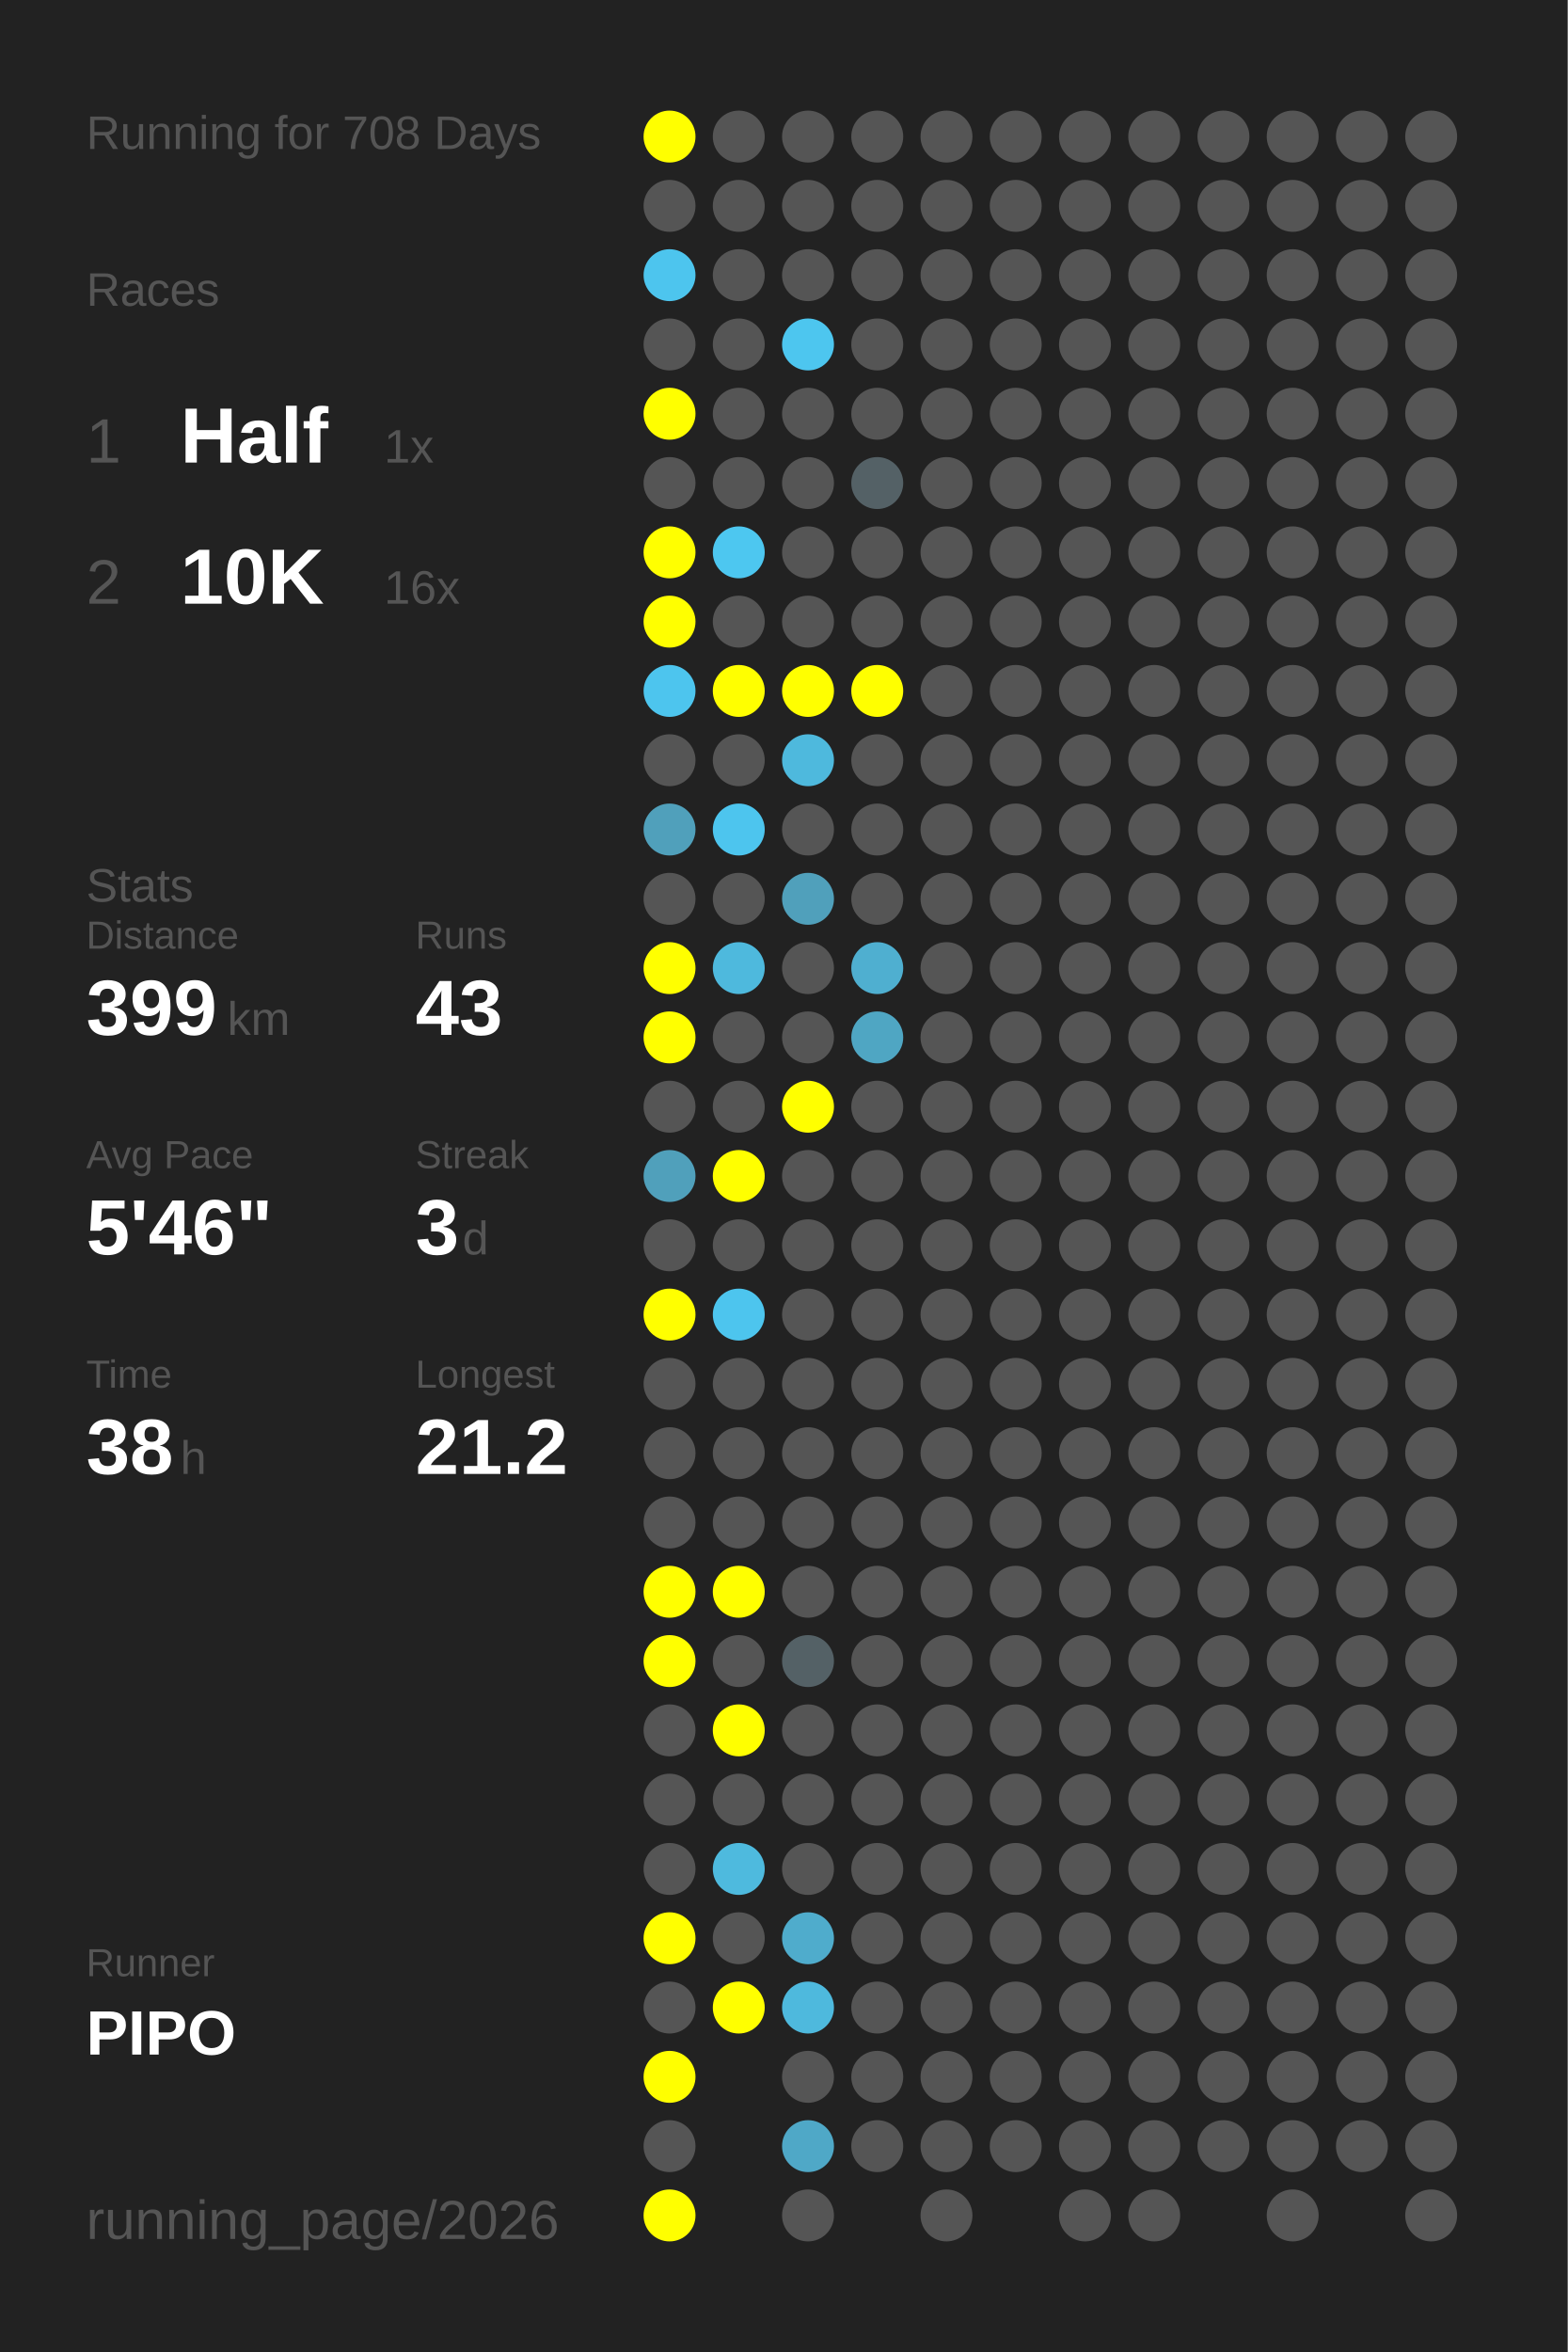
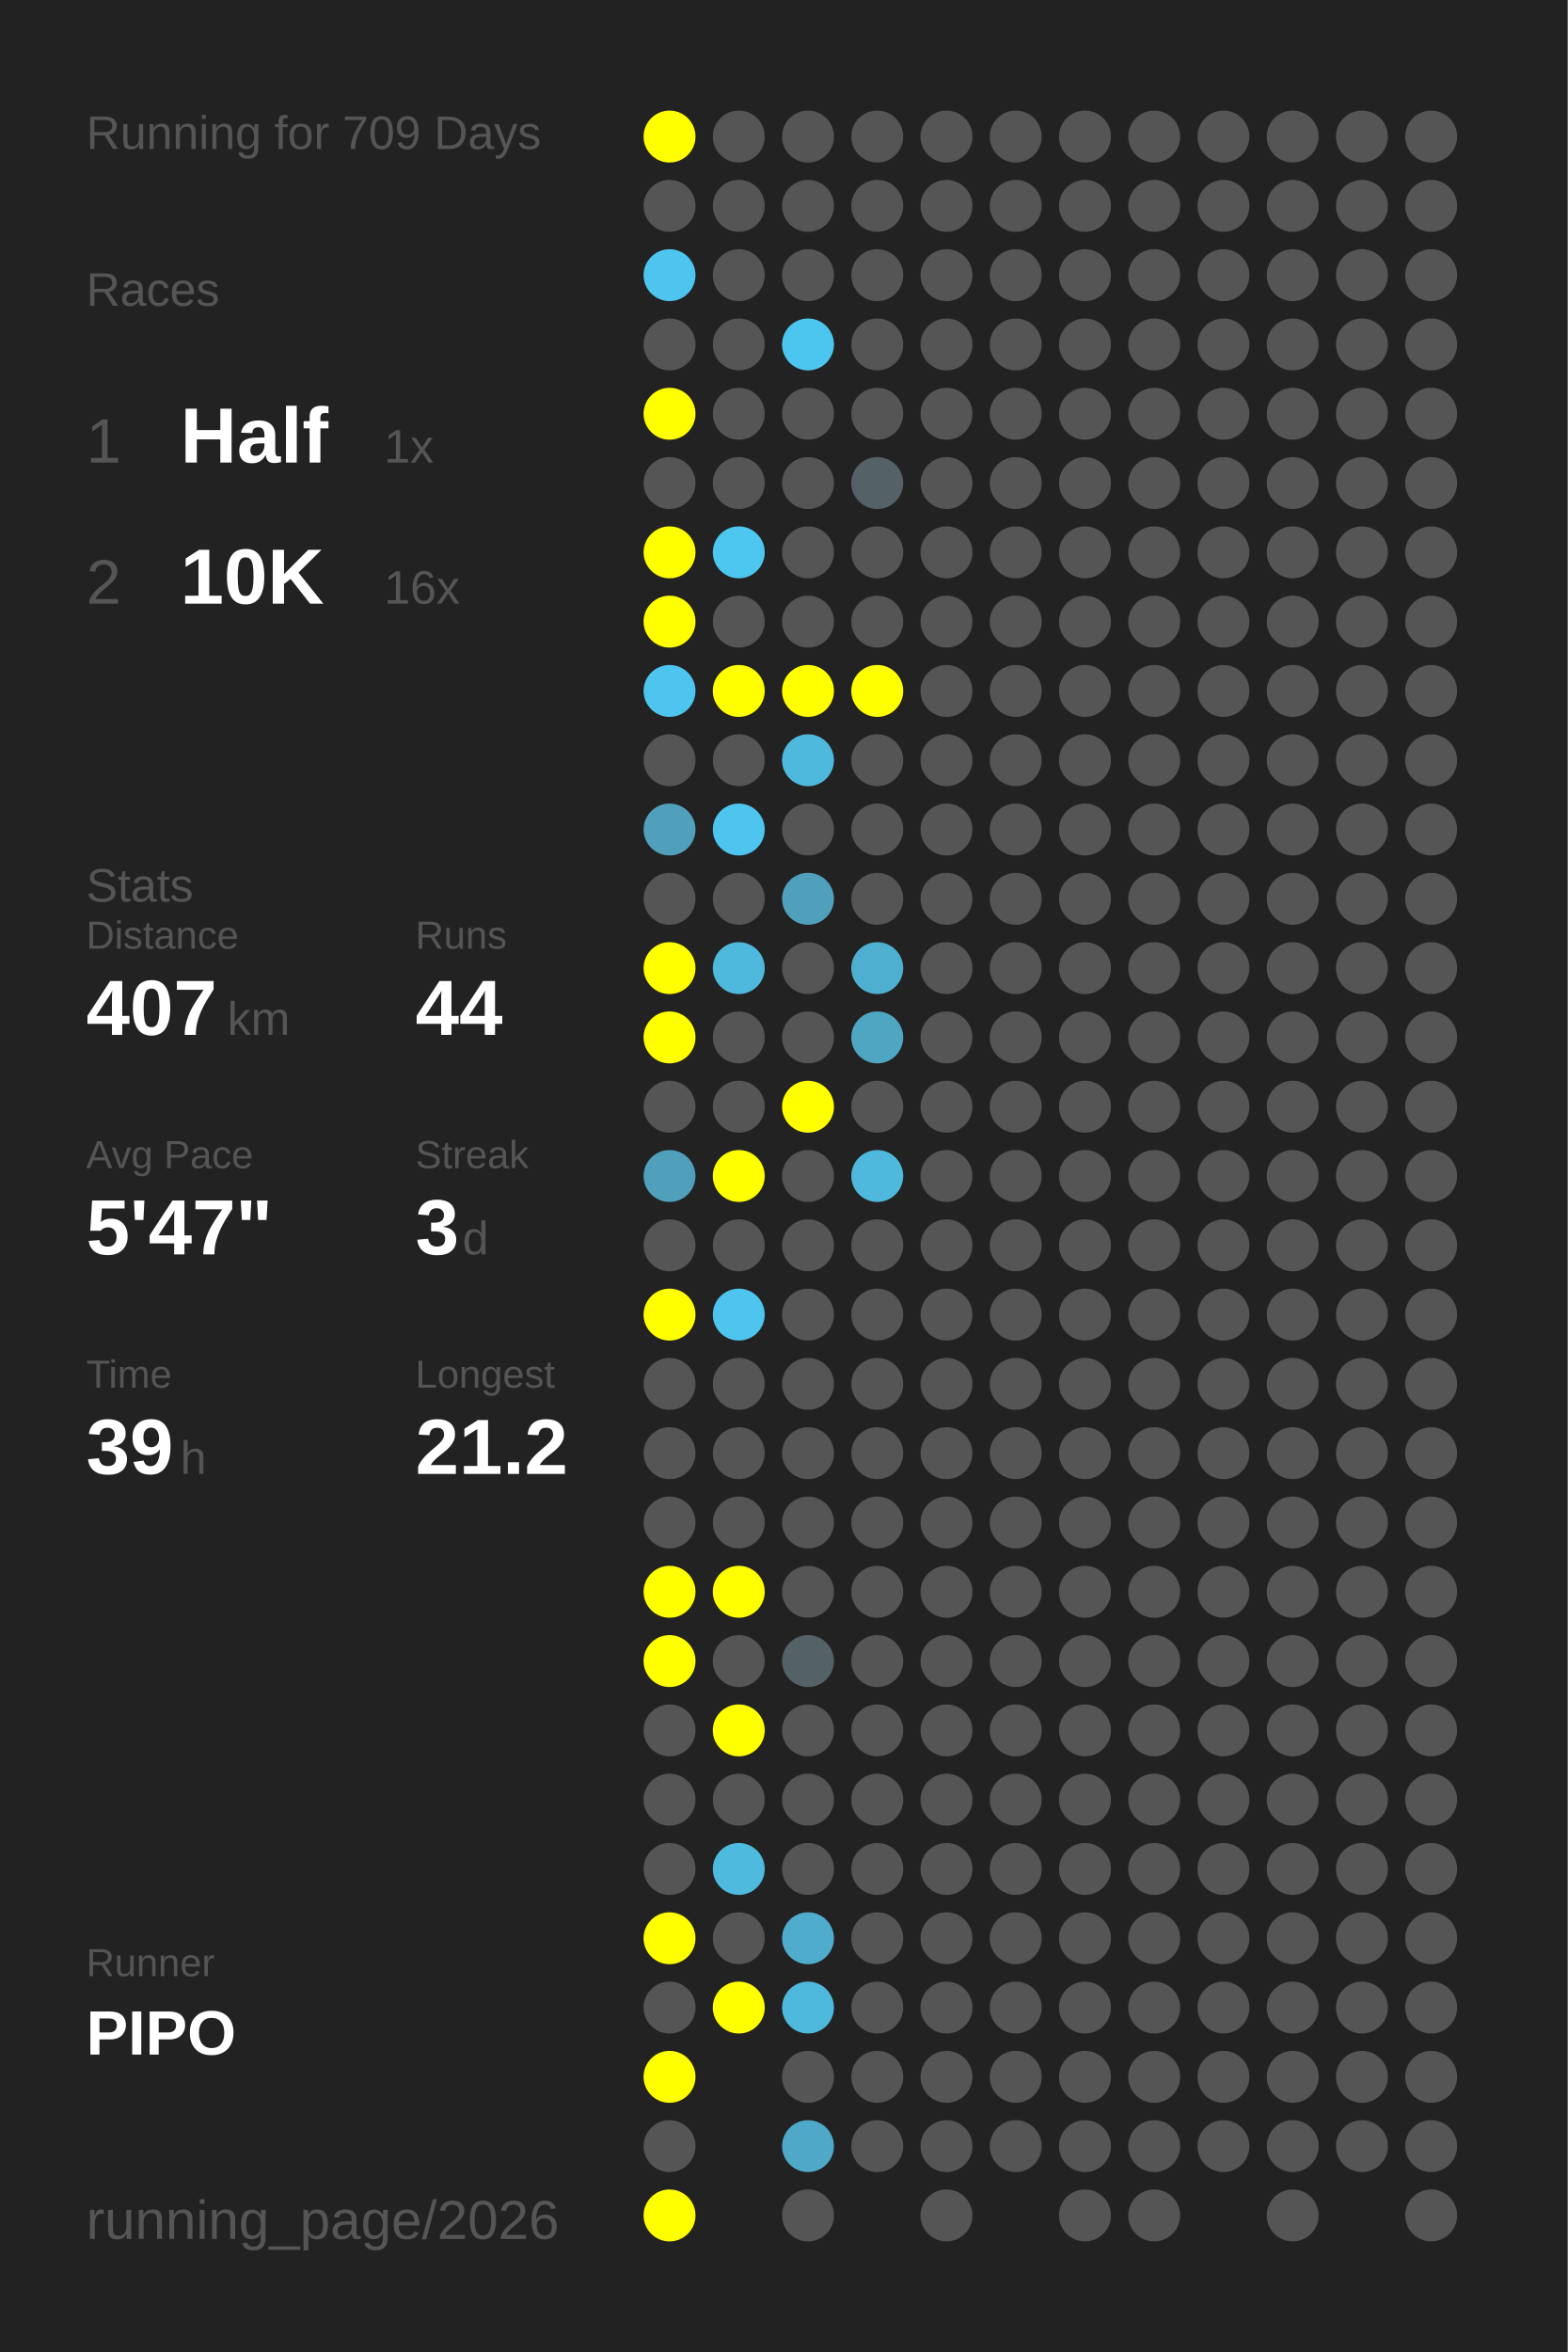
<svg xmlns="http://www.w3.org/2000/svg" baseProfile="full" height="300mm" version="1.1" viewBox="0,0,200,300" width="200mm">
  <defs />
  <rect fill="#222222" height="300" width="200" x="0" y="0" />
-   <text fill="#555555" style="font-size:6px; font-family:Arial;" x="11" y="19">Running for 708 Days</text>
+   <text fill="#555555" style="font-size:6px; font-family:Arial;" x="11" y="19">Running for 709 Days</text>
  <text fill="#555555" style="font-size:6px; font-family:Arial;" x="11" y="39">Races</text>
  <text fill="#555555" style="font-size:8px; font-family:Arial;" x="11" y="59">1</text>
  <text fill="#FFFFFF" style="font-size:10px; font-family:Arial; font-weight:bold;" x="23" y="59">Half</text>
  <text fill="#555555" style="font-size:6px; font-family:Arial;" x="49" y="59">1x</text>
  <text fill="#555555" style="font-size:8px; font-family:Arial;" x="11" y="77">2</text>
  <text fill="#FFFFFF" style="font-size:10px; font-family:Arial; font-weight:bold;" x="23" y="77">10K</text>
  <text fill="#555555" style="font-size:6px; font-family:Arial;" x="49" y="77">16x</text>
  <text fill="#555555" style="font-size:6px; font-family:Arial;" x="11" y="115">Stats</text>
  <text fill="#555555" style="font-size:5px; font-family:Arial;" x="11" y="121">Distance</text>
-   <text fill="#FFFFFF" style="font-size:10px; font-family:Arial; font-weight:bold;" x="11" y="132">399</text>
+   <text fill="#FFFFFF" style="font-size:10px; font-family:Arial; font-weight:bold;" x="11" y="132">407</text>
  <text fill="#555555" style="font-size:6px; font-family:Arial;" x="29" y="132">km</text>
  <text fill="#555555" style="font-size:5px; font-family:Arial;" x="53" y="121">Runs</text>
-   <text fill="#FFFFFF" style="font-size:10px; font-family:Arial; font-weight:bold;" x="53" y="132">43</text>
+   <text fill="#FFFFFF" style="font-size:10px; font-family:Arial; font-weight:bold;" x="53" y="132">44</text>
  <text fill="#555555" style="font-size:5px; font-family:Arial;" x="11" y="149">Avg Pace</text>
-   <text fill="#FFFFFF" style="font-size:10px; font-family:Arial; font-weight:bold;" x="11" y="160">5'46"</text>
+   <text fill="#FFFFFF" style="font-size:10px; font-family:Arial; font-weight:bold;" x="11" y="160">5'47"</text>
  <text fill="#555555" style="font-size:5px; font-family:Arial;" x="53" y="149">Streak</text>
  <text fill="#FFFFFF" style="font-size:10px; font-family:Arial; font-weight:bold;" x="53" y="160">3</text>
  <text fill="#555555" style="font-size:6px; font-family:Arial;" x="59" y="160">d</text>
  <text fill="#555555" style="font-size:5px; font-family:Arial;" x="11" y="177">Time</text>
-   <text fill="#FFFFFF" style="font-size:10px; font-family:Arial; font-weight:bold;" x="11" y="188">38</text>
+   <text fill="#FFFFFF" style="font-size:10px; font-family:Arial; font-weight:bold;" x="11" y="188">39</text>
  <text fill="#555555" style="font-size:6px; font-family:Arial;" x="23" y="188">h</text>
  <text fill="#555555" style="font-size:5px; font-family:Arial;" x="53" y="177">Longest</text>
  <text fill="#FFFFFF" style="font-size:10px; font-family:Arial; font-weight:bold;" x="53" y="188">21.2</text>
  <text fill="#555555" style="font-size:5px; font-family:Arial;" x="11" y="252.065">Runner</text>
  <text fill="#FFFFFF" style="font-size:8px; font-family:Arial; font-weight:bold;" x="11" y="262.065">PIPO</text>
  <text fill="#555555" style="font-size:7px; font-family:Arial;" x="11" y="285.581">running_page/2026</text>
  <circle cx="85.417" cy="17.419" fill="#FFFF00" r="3.312" />
  <circle cx="85.417" cy="26.258" fill="#555555" r="3.312" />
  <circle cx="85.417" cy="35.097" fill="#4dc5ee" r="3.312" />
  <circle cx="85.417" cy="43.935" fill="#555555" r="3.312" />
  <circle cx="85.417" cy="52.774" fill="#FFFF00" r="3.312" />
  <circle cx="85.417" cy="61.613" fill="#555555" r="3.312" />
  <circle cx="85.417" cy="70.452" fill="#FFFF00" r="3.312" />
  <circle cx="85.417" cy="79.29" fill="#FFFF00" r="3.312" />
  <circle cx="85.417" cy="88.129" fill="#4dc5ee" r="3.312" />
  <circle cx="85.417" cy="96.968" fill="#555555" r="3.312" />
  <circle cx="85.417" cy="105.806" fill="#50a0bb" r="3.312" />
  <circle cx="85.417" cy="114.645" fill="#555555" r="3.312" />
  <circle cx="85.417" cy="123.484" fill="#FFFF00" r="3.312" />
  <circle cx="85.417" cy="132.323" fill="#FFFF00" r="3.312" />
  <circle cx="85.417" cy="141.161" fill="#555555" r="3.312" />
  <circle cx="85.417" cy="150" fill="#50a0bb" r="3.312" />
  <circle cx="85.417" cy="158.839" fill="#555555" r="3.312" />
  <circle cx="85.417" cy="167.677" fill="#FFFF00" r="3.312" />
  <circle cx="85.417" cy="176.516" fill="#555555" r="3.312" />
  <circle cx="85.417" cy="185.355" fill="#555555" r="3.312" />
  <circle cx="85.417" cy="194.194" fill="#555555" r="3.312" />
  <circle cx="85.417" cy="203.032" fill="#FFFF00" r="3.312" />
  <circle cx="85.417" cy="211.871" fill="#FFFF00" r="3.312" />
  <circle cx="85.417" cy="220.71" fill="#555555" r="3.312" />
  <circle cx="85.417" cy="229.548" fill="#555555" r="3.312" />
  <circle cx="85.417" cy="238.387" fill="#555555" r="3.312" />
  <circle cx="85.417" cy="247.226" fill="#FFFF00" r="3.312" />
  <circle cx="85.417" cy="256.065" fill="#555555" r="3.312" />
  <circle cx="85.417" cy="264.903" fill="#FFFF00" r="3.312" />
  <circle cx="85.417" cy="273.742" fill="#555555" r="3.312" />
  <circle cx="85.417" cy="282.581" fill="#FFFF00" r="3.312" />
  <circle cx="94.25" cy="17.419" fill="#555555" r="3.312" />
  <circle cx="94.25" cy="26.258" fill="#555555" r="3.312" />
  <circle cx="94.25" cy="35.097" fill="#555555" r="3.312" />
  <circle cx="94.25" cy="43.935" fill="#555555" r="3.312" />
  <circle cx="94.25" cy="52.774" fill="#555555" r="3.312" />
  <circle cx="94.25" cy="61.613" fill="#555555" r="3.312" />
  <circle cx="94.25" cy="70.452" fill="#4dc7f0" r="3.312" />
  <circle cx="94.25" cy="79.29" fill="#555555" r="3.312" />
  <circle cx="94.25" cy="88.129" fill="#FFFF00" r="3.312" />
  <circle cx="94.25" cy="96.968" fill="#555555" r="3.312" />
  <circle cx="94.25" cy="105.806" fill="#4dc5ee" r="3.312" />
  <circle cx="94.25" cy="114.645" fill="#555555" r="3.312" />
  <circle cx="94.25" cy="123.484" fill="#4eb9dd" r="3.312" />
  <circle cx="94.25" cy="132.323" fill="#555555" r="3.312" />
  <circle cx="94.25" cy="141.161" fill="#555555" r="3.312" />
  <circle cx="94.25" cy="150" fill="#FFFF00" r="3.312" />
  <circle cx="94.25" cy="158.839" fill="#555555" r="3.312" />
  <circle cx="94.25" cy="167.677" fill="#4dc5ee" r="3.312" />
  <circle cx="94.25" cy="176.516" fill="#555555" r="3.312" />
  <circle cx="94.25" cy="185.355" fill="#555555" r="3.312" />
  <circle cx="94.25" cy="194.194" fill="#555555" r="3.312" />
  <circle cx="94.25" cy="203.032" fill="#FFFF00" r="3.312" />
  <circle cx="94.25" cy="211.871" fill="#555555" r="3.312" />
  <circle cx="94.25" cy="220.71" fill="#FFFF00" r="3.312" />
  <circle cx="94.25" cy="229.548" fill="#555555" r="3.312" />
  <circle cx="94.25" cy="238.387" fill="#4ebade" r="3.312" />
  <circle cx="94.25" cy="247.226" fill="#555555" r="3.312" />
  <circle cx="94.25" cy="256.065" fill="#FFFF00" r="3.312" />
  <circle cx="103.083" cy="17.419" fill="#555555" r="3.312" />
  <circle cx="103.083" cy="26.258" fill="#555555" r="3.312" />
  <circle cx="103.083" cy="35.097" fill="#555555" r="3.312" />
  <circle cx="103.083" cy="43.935" fill="#4dc6ef" r="3.312" />
  <circle cx="103.083" cy="52.774" fill="#555555" r="3.312" />
  <circle cx="103.083" cy="61.613" fill="#555555" r="3.312" />
  <circle cx="103.083" cy="70.452" fill="#555555" r="3.312" />
  <circle cx="103.083" cy="79.29" fill="#555555" r="3.312" />
  <circle cx="103.083" cy="88.129" fill="#FFFF00" r="3.312" />
  <circle cx="103.083" cy="96.968" fill="#4eb9dd" r="3.312" />
  <circle cx="103.083" cy="105.806" fill="#555555" r="3.312" />
  <circle cx="103.083" cy="114.645" fill="#50a0bb" r="3.312" />
  <circle cx="103.083" cy="123.484" fill="#555555" r="3.312" />
  <circle cx="103.083" cy="132.323" fill="#555555" r="3.312" />
  <circle cx="103.083" cy="141.161" fill="#FFFF00" r="3.312" />
  <circle cx="103.083" cy="150" fill="#555555" r="3.312" />
  <circle cx="103.083" cy="158.839" fill="#555555" r="3.312" />
  <circle cx="103.083" cy="167.677" fill="#555555" r="3.312" />
  <circle cx="103.083" cy="176.516" fill="#555555" r="3.312" />
  <circle cx="103.083" cy="185.355" fill="#555555" r="3.312" />
  <circle cx="103.083" cy="194.194" fill="#555555" r="3.312" />
  <circle cx="103.083" cy="203.032" fill="#555555" r="3.312" />
  <circle cx="103.083" cy="211.871" fill="#546166" r="3.312" />
  <circle cx="103.083" cy="220.71" fill="#555555" r="3.312" />
  <circle cx="103.083" cy="229.548" fill="#555555" r="3.312" />
  <circle cx="103.083" cy="238.387" fill="#555555" r="3.312" />
  <circle cx="103.083" cy="247.226" fill="#4faccc" r="3.312" />
  <circle cx="103.083" cy="256.065" fill="#4eb9dd" r="3.312" />
  <circle cx="103.083" cy="264.903" fill="#555555" r="3.312" />
  <circle cx="103.083" cy="273.742" fill="#4fa8c7" r="3.312" />
  <circle cx="103.083" cy="282.581" fill="#555555" r="3.312" />
  <circle cx="111.917" cy="17.419" fill="#555555" r="3.312" />
  <circle cx="111.917" cy="26.258" fill="#555555" r="3.312" />
  <circle cx="111.917" cy="35.097" fill="#555555" r="3.312" />
  <circle cx="111.917" cy="43.935" fill="#555555" r="3.312" />
  <circle cx="111.917" cy="52.774" fill="#555555" r="3.312" />
  <circle cx="111.917" cy="61.613" fill="#546166" r="3.312" />
  <circle cx="111.917" cy="70.452" fill="#555555" r="3.312" />
  <circle cx="111.917" cy="79.29" fill="#555555" r="3.312" />
  <circle cx="111.917" cy="88.129" fill="#FFFF00" r="3.312" />
  <circle cx="111.917" cy="96.968" fill="#555555" r="3.312" />
  <circle cx="111.917" cy="105.806" fill="#555555" r="3.312" />
  <circle cx="111.917" cy="114.645" fill="#555555" r="3.312" />
  <circle cx="111.917" cy="123.484" fill="#4fafd0" r="3.312" />
  <circle cx="111.917" cy="132.323" fill="#4fa6c3" r="3.312" />
  <circle cx="111.917" cy="141.161" fill="#555555" r="3.312" />
-   <circle cx="111.917" cy="150" fill="#555555" r="3.312" />
+   <circle cx="111.917" cy="150" fill="#4eb9dd" r="3.312" />
  <circle cx="111.917" cy="158.839" fill="#555555" r="3.312" />
  <circle cx="111.917" cy="167.677" fill="#555555" r="3.312" />
  <circle cx="111.917" cy="176.516" fill="#555555" r="3.312" />
  <circle cx="111.917" cy="185.355" fill="#555555" r="3.312" />
  <circle cx="111.917" cy="194.194" fill="#555555" r="3.312" />
  <circle cx="111.917" cy="203.032" fill="#555555" r="3.312" />
  <circle cx="111.917" cy="211.871" fill="#555555" r="3.312" />
  <circle cx="111.917" cy="220.71" fill="#555555" r="3.312" />
  <circle cx="111.917" cy="229.548" fill="#555555" r="3.312" />
  <circle cx="111.917" cy="238.387" fill="#555555" r="3.312" />
  <circle cx="111.917" cy="247.226" fill="#555555" r="3.312" />
  <circle cx="111.917" cy="256.065" fill="#555555" r="3.312" />
  <circle cx="111.917" cy="264.903" fill="#555555" r="3.312" />
  <circle cx="111.917" cy="273.742" fill="#555555" r="3.312" />
  <circle cx="120.75" cy="17.419" fill="#555555" r="3.312" />
  <circle cx="120.75" cy="26.258" fill="#555555" r="3.312" />
  <circle cx="120.75" cy="35.097" fill="#555555" r="3.312" />
  <circle cx="120.75" cy="43.935" fill="#555555" r="3.312" />
  <circle cx="120.75" cy="52.774" fill="#555555" r="3.312" />
  <circle cx="120.75" cy="61.613" fill="#555555" r="3.312" />
  <circle cx="120.75" cy="70.452" fill="#555555" r="3.312" />
  <circle cx="120.75" cy="79.29" fill="#555555" r="3.312" />
  <circle cx="120.75" cy="88.129" fill="#555555" r="3.312" />
  <circle cx="120.75" cy="96.968" fill="#555555" r="3.312" />
  <circle cx="120.75" cy="105.806" fill="#555555" r="3.312" />
  <circle cx="120.75" cy="114.645" fill="#555555" r="3.312" />
  <circle cx="120.75" cy="123.484" fill="#555555" r="3.312" />
  <circle cx="120.75" cy="132.323" fill="#555555" r="3.312" />
  <circle cx="120.75" cy="141.161" fill="#555555" r="3.312" />
  <circle cx="120.75" cy="150" fill="#555555" r="3.312" />
  <circle cx="120.75" cy="158.839" fill="#555555" r="3.312" />
  <circle cx="120.75" cy="167.677" fill="#555555" r="3.312" />
  <circle cx="120.75" cy="176.516" fill="#555555" r="3.312" />
  <circle cx="120.75" cy="185.355" fill="#555555" r="3.312" />
  <circle cx="120.75" cy="194.194" fill="#555555" r="3.312" />
  <circle cx="120.75" cy="203.032" fill="#555555" r="3.312" />
  <circle cx="120.75" cy="211.871" fill="#555555" r="3.312" />
  <circle cx="120.75" cy="220.71" fill="#555555" r="3.312" />
  <circle cx="120.75" cy="229.548" fill="#555555" r="3.312" />
  <circle cx="120.75" cy="238.387" fill="#555555" r="3.312" />
  <circle cx="120.75" cy="247.226" fill="#555555" r="3.312" />
  <circle cx="120.75" cy="256.065" fill="#555555" r="3.312" />
  <circle cx="120.75" cy="264.903" fill="#555555" r="3.312" />
  <circle cx="120.75" cy="273.742" fill="#555555" r="3.312" />
  <circle cx="120.75" cy="282.581" fill="#555555" r="3.312" />
  <circle cx="129.583" cy="17.419" fill="#555555" r="3.312" />
  <circle cx="129.583" cy="26.258" fill="#555555" r="3.312" />
  <circle cx="129.583" cy="35.097" fill="#555555" r="3.312" />
  <circle cx="129.583" cy="43.935" fill="#555555" r="3.312" />
  <circle cx="129.583" cy="52.774" fill="#555555" r="3.312" />
  <circle cx="129.583" cy="61.613" fill="#555555" r="3.312" />
  <circle cx="129.583" cy="70.452" fill="#555555" r="3.312" />
  <circle cx="129.583" cy="79.29" fill="#555555" r="3.312" />
  <circle cx="129.583" cy="88.129" fill="#555555" r="3.312" />
  <circle cx="129.583" cy="96.968" fill="#555555" r="3.312" />
  <circle cx="129.583" cy="105.806" fill="#555555" r="3.312" />
  <circle cx="129.583" cy="114.645" fill="#555555" r="3.312" />
  <circle cx="129.583" cy="123.484" fill="#555555" r="3.312" />
  <circle cx="129.583" cy="132.323" fill="#555555" r="3.312" />
  <circle cx="129.583" cy="141.161" fill="#555555" r="3.312" />
  <circle cx="129.583" cy="150" fill="#555555" r="3.312" />
  <circle cx="129.583" cy="158.839" fill="#555555" r="3.312" />
  <circle cx="129.583" cy="167.677" fill="#555555" r="3.312" />
  <circle cx="129.583" cy="176.516" fill="#555555" r="3.312" />
  <circle cx="129.583" cy="185.355" fill="#555555" r="3.312" />
  <circle cx="129.583" cy="194.194" fill="#555555" r="3.312" />
  <circle cx="129.583" cy="203.032" fill="#555555" r="3.312" />
  <circle cx="129.583" cy="211.871" fill="#555555" r="3.312" />
  <circle cx="129.583" cy="220.71" fill="#555555" r="3.312" />
  <circle cx="129.583" cy="229.548" fill="#555555" r="3.312" />
  <circle cx="129.583" cy="238.387" fill="#555555" r="3.312" />
  <circle cx="129.583" cy="247.226" fill="#555555" r="3.312" />
  <circle cx="129.583" cy="256.065" fill="#555555" r="3.312" />
  <circle cx="129.583" cy="264.903" fill="#555555" r="3.312" />
  <circle cx="129.583" cy="273.742" fill="#555555" r="3.312" />
  <circle cx="138.417" cy="17.419" fill="#555555" r="3.312" />
  <circle cx="138.417" cy="26.258" fill="#555555" r="3.312" />
  <circle cx="138.417" cy="35.097" fill="#555555" r="3.312" />
  <circle cx="138.417" cy="43.935" fill="#555555" r="3.312" />
  <circle cx="138.417" cy="52.774" fill="#555555" r="3.312" />
  <circle cx="138.417" cy="61.613" fill="#555555" r="3.312" />
  <circle cx="138.417" cy="70.452" fill="#555555" r="3.312" />
  <circle cx="138.417" cy="79.29" fill="#555555" r="3.312" />
  <circle cx="138.417" cy="88.129" fill="#555555" r="3.312" />
  <circle cx="138.417" cy="96.968" fill="#555555" r="3.312" />
  <circle cx="138.417" cy="105.806" fill="#555555" r="3.312" />
  <circle cx="138.417" cy="114.645" fill="#555555" r="3.312" />
  <circle cx="138.417" cy="123.484" fill="#555555" r="3.312" />
  <circle cx="138.417" cy="132.323" fill="#555555" r="3.312" />
  <circle cx="138.417" cy="141.161" fill="#555555" r="3.312" />
  <circle cx="138.417" cy="150" fill="#555555" r="3.312" />
  <circle cx="138.417" cy="158.839" fill="#555555" r="3.312" />
  <circle cx="138.417" cy="167.677" fill="#555555" r="3.312" />
  <circle cx="138.417" cy="176.516" fill="#555555" r="3.312" />
  <circle cx="138.417" cy="185.355" fill="#555555" r="3.312" />
  <circle cx="138.417" cy="194.194" fill="#555555" r="3.312" />
  <circle cx="138.417" cy="203.032" fill="#555555" r="3.312" />
  <circle cx="138.417" cy="211.871" fill="#555555" r="3.312" />
  <circle cx="138.417" cy="220.71" fill="#555555" r="3.312" />
  <circle cx="138.417" cy="229.548" fill="#555555" r="3.312" />
  <circle cx="138.417" cy="238.387" fill="#555555" r="3.312" />
  <circle cx="138.417" cy="247.226" fill="#555555" r="3.312" />
  <circle cx="138.417" cy="256.065" fill="#555555" r="3.312" />
  <circle cx="138.417" cy="264.903" fill="#555555" r="3.312" />
  <circle cx="138.417" cy="273.742" fill="#555555" r="3.312" />
  <circle cx="138.417" cy="282.581" fill="#555555" r="3.312" />
  <circle cx="147.25" cy="17.419" fill="#555555" r="3.312" />
  <circle cx="147.25" cy="26.258" fill="#555555" r="3.312" />
  <circle cx="147.25" cy="35.097" fill="#555555" r="3.312" />
  <circle cx="147.25" cy="43.935" fill="#555555" r="3.312" />
  <circle cx="147.25" cy="52.774" fill="#555555" r="3.312" />
  <circle cx="147.25" cy="61.613" fill="#555555" r="3.312" />
  <circle cx="147.25" cy="70.452" fill="#555555" r="3.312" />
  <circle cx="147.25" cy="79.29" fill="#555555" r="3.312" />
  <circle cx="147.25" cy="88.129" fill="#555555" r="3.312" />
  <circle cx="147.25" cy="96.968" fill="#555555" r="3.312" />
  <circle cx="147.25" cy="105.806" fill="#555555" r="3.312" />
  <circle cx="147.25" cy="114.645" fill="#555555" r="3.312" />
  <circle cx="147.25" cy="123.484" fill="#555555" r="3.312" />
  <circle cx="147.25" cy="132.323" fill="#555555" r="3.312" />
  <circle cx="147.25" cy="141.161" fill="#555555" r="3.312" />
  <circle cx="147.25" cy="150" fill="#555555" r="3.312" />
  <circle cx="147.25" cy="158.839" fill="#555555" r="3.312" />
  <circle cx="147.25" cy="167.677" fill="#555555" r="3.312" />
  <circle cx="147.25" cy="176.516" fill="#555555" r="3.312" />
  <circle cx="147.25" cy="185.355" fill="#555555" r="3.312" />
  <circle cx="147.25" cy="194.194" fill="#555555" r="3.312" />
  <circle cx="147.25" cy="203.032" fill="#555555" r="3.312" />
  <circle cx="147.25" cy="211.871" fill="#555555" r="3.312" />
  <circle cx="147.25" cy="220.71" fill="#555555" r="3.312" />
  <circle cx="147.25" cy="229.548" fill="#555555" r="3.312" />
  <circle cx="147.25" cy="238.387" fill="#555555" r="3.312" />
  <circle cx="147.25" cy="247.226" fill="#555555" r="3.312" />
  <circle cx="147.25" cy="256.065" fill="#555555" r="3.312" />
  <circle cx="147.25" cy="264.903" fill="#555555" r="3.312" />
  <circle cx="147.25" cy="273.742" fill="#555555" r="3.312" />
  <circle cx="147.25" cy="282.581" fill="#555555" r="3.312" />
  <circle cx="156.083" cy="17.419" fill="#555555" r="3.312" />
  <circle cx="156.083" cy="26.258" fill="#555555" r="3.312" />
  <circle cx="156.083" cy="35.097" fill="#555555" r="3.312" />
  <circle cx="156.083" cy="43.935" fill="#555555" r="3.312" />
  <circle cx="156.083" cy="52.774" fill="#555555" r="3.312" />
  <circle cx="156.083" cy="61.613" fill="#555555" r="3.312" />
  <circle cx="156.083" cy="70.452" fill="#555555" r="3.312" />
  <circle cx="156.083" cy="79.29" fill="#555555" r="3.312" />
  <circle cx="156.083" cy="88.129" fill="#555555" r="3.312" />
  <circle cx="156.083" cy="96.968" fill="#555555" r="3.312" />
  <circle cx="156.083" cy="105.806" fill="#555555" r="3.312" />
  <circle cx="156.083" cy="114.645" fill="#555555" r="3.312" />
  <circle cx="156.083" cy="123.484" fill="#555555" r="3.312" />
  <circle cx="156.083" cy="132.323" fill="#555555" r="3.312" />
  <circle cx="156.083" cy="141.161" fill="#555555" r="3.312" />
  <circle cx="156.083" cy="150" fill="#555555" r="3.312" />
  <circle cx="156.083" cy="158.839" fill="#555555" r="3.312" />
  <circle cx="156.083" cy="167.677" fill="#555555" r="3.312" />
  <circle cx="156.083" cy="176.516" fill="#555555" r="3.312" />
  <circle cx="156.083" cy="185.355" fill="#555555" r="3.312" />
  <circle cx="156.083" cy="194.194" fill="#555555" r="3.312" />
  <circle cx="156.083" cy="203.032" fill="#555555" r="3.312" />
  <circle cx="156.083" cy="211.871" fill="#555555" r="3.312" />
  <circle cx="156.083" cy="220.71" fill="#555555" r="3.312" />
  <circle cx="156.083" cy="229.548" fill="#555555" r="3.312" />
  <circle cx="156.083" cy="238.387" fill="#555555" r="3.312" />
  <circle cx="156.083" cy="247.226" fill="#555555" r="3.312" />
  <circle cx="156.083" cy="256.065" fill="#555555" r="3.312" />
  <circle cx="156.083" cy="264.903" fill="#555555" r="3.312" />
  <circle cx="156.083" cy="273.742" fill="#555555" r="3.312" />
  <circle cx="164.917" cy="17.419" fill="#555555" r="3.312" />
  <circle cx="164.917" cy="26.258" fill="#555555" r="3.312" />
  <circle cx="164.917" cy="35.097" fill="#555555" r="3.312" />
  <circle cx="164.917" cy="43.935" fill="#555555" r="3.312" />
  <circle cx="164.917" cy="52.774" fill="#555555" r="3.312" />
  <circle cx="164.917" cy="61.613" fill="#555555" r="3.312" />
  <circle cx="164.917" cy="70.452" fill="#555555" r="3.312" />
  <circle cx="164.917" cy="79.29" fill="#555555" r="3.312" />
  <circle cx="164.917" cy="88.129" fill="#555555" r="3.312" />
  <circle cx="164.917" cy="96.968" fill="#555555" r="3.312" />
  <circle cx="164.917" cy="105.806" fill="#555555" r="3.312" />
  <circle cx="164.917" cy="114.645" fill="#555555" r="3.312" />
  <circle cx="164.917" cy="123.484" fill="#555555" r="3.312" />
  <circle cx="164.917" cy="132.323" fill="#555555" r="3.312" />
  <circle cx="164.917" cy="141.161" fill="#555555" r="3.312" />
  <circle cx="164.917" cy="150" fill="#555555" r="3.312" />
  <circle cx="164.917" cy="158.839" fill="#555555" r="3.312" />
  <circle cx="164.917" cy="167.677" fill="#555555" r="3.312" />
  <circle cx="164.917" cy="176.516" fill="#555555" r="3.312" />
  <circle cx="164.917" cy="185.355" fill="#555555" r="3.312" />
  <circle cx="164.917" cy="194.194" fill="#555555" r="3.312" />
  <circle cx="164.917" cy="203.032" fill="#555555" r="3.312" />
  <circle cx="164.917" cy="211.871" fill="#555555" r="3.312" />
  <circle cx="164.917" cy="220.71" fill="#555555" r="3.312" />
  <circle cx="164.917" cy="229.548" fill="#555555" r="3.312" />
  <circle cx="164.917" cy="238.387" fill="#555555" r="3.312" />
  <circle cx="164.917" cy="247.226" fill="#555555" r="3.312" />
  <circle cx="164.917" cy="256.065" fill="#555555" r="3.312" />
  <circle cx="164.917" cy="264.903" fill="#555555" r="3.312" />
  <circle cx="164.917" cy="273.742" fill="#555555" r="3.312" />
  <circle cx="164.917" cy="282.581" fill="#555555" r="3.312" />
  <circle cx="173.75" cy="17.419" fill="#555555" r="3.312" />
  <circle cx="173.75" cy="26.258" fill="#555555" r="3.312" />
  <circle cx="173.75" cy="35.097" fill="#555555" r="3.312" />
  <circle cx="173.75" cy="43.935" fill="#555555" r="3.312" />
  <circle cx="173.75" cy="52.774" fill="#555555" r="3.312" />
  <circle cx="173.75" cy="61.613" fill="#555555" r="3.312" />
  <circle cx="173.75" cy="70.452" fill="#555555" r="3.312" />
  <circle cx="173.75" cy="79.29" fill="#555555" r="3.312" />
  <circle cx="173.75" cy="88.129" fill="#555555" r="3.312" />
  <circle cx="173.75" cy="96.968" fill="#555555" r="3.312" />
  <circle cx="173.75" cy="105.806" fill="#555555" r="3.312" />
  <circle cx="173.75" cy="114.645" fill="#555555" r="3.312" />
  <circle cx="173.75" cy="123.484" fill="#555555" r="3.312" />
  <circle cx="173.75" cy="132.323" fill="#555555" r="3.312" />
  <circle cx="173.75" cy="141.161" fill="#555555" r="3.312" />
  <circle cx="173.75" cy="150" fill="#555555" r="3.312" />
  <circle cx="173.75" cy="158.839" fill="#555555" r="3.312" />
  <circle cx="173.75" cy="167.677" fill="#555555" r="3.312" />
  <circle cx="173.75" cy="176.516" fill="#555555" r="3.312" />
  <circle cx="173.75" cy="185.355" fill="#555555" r="3.312" />
  <circle cx="173.75" cy="194.194" fill="#555555" r="3.312" />
  <circle cx="173.75" cy="203.032" fill="#555555" r="3.312" />
  <circle cx="173.75" cy="211.871" fill="#555555" r="3.312" />
  <circle cx="173.75" cy="220.71" fill="#555555" r="3.312" />
  <circle cx="173.75" cy="229.548" fill="#555555" r="3.312" />
  <circle cx="173.75" cy="238.387" fill="#555555" r="3.312" />
  <circle cx="173.75" cy="247.226" fill="#555555" r="3.312" />
  <circle cx="173.75" cy="256.065" fill="#555555" r="3.312" />
  <circle cx="173.75" cy="264.903" fill="#555555" r="3.312" />
  <circle cx="173.75" cy="273.742" fill="#555555" r="3.312" />
  <circle cx="182.583" cy="17.419" fill="#555555" r="3.312" />
  <circle cx="182.583" cy="26.258" fill="#555555" r="3.312" />
  <circle cx="182.583" cy="35.097" fill="#555555" r="3.312" />
  <circle cx="182.583" cy="43.935" fill="#555555" r="3.312" />
  <circle cx="182.583" cy="52.774" fill="#555555" r="3.312" />
  <circle cx="182.583" cy="61.613" fill="#555555" r="3.312" />
  <circle cx="182.583" cy="70.452" fill="#555555" r="3.312" />
  <circle cx="182.583" cy="79.29" fill="#555555" r="3.312" />
  <circle cx="182.583" cy="88.129" fill="#555555" r="3.312" />
  <circle cx="182.583" cy="96.968" fill="#555555" r="3.312" />
  <circle cx="182.583" cy="105.806" fill="#555555" r="3.312" />
  <circle cx="182.583" cy="114.645" fill="#555555" r="3.312" />
  <circle cx="182.583" cy="123.484" fill="#555555" r="3.312" />
  <circle cx="182.583" cy="132.323" fill="#555555" r="3.312" />
  <circle cx="182.583" cy="141.161" fill="#555555" r="3.312" />
  <circle cx="182.583" cy="150" fill="#555555" r="3.312" />
  <circle cx="182.583" cy="158.839" fill="#555555" r="3.312" />
  <circle cx="182.583" cy="167.677" fill="#555555" r="3.312" />
  <circle cx="182.583" cy="176.516" fill="#555555" r="3.312" />
  <circle cx="182.583" cy="185.355" fill="#555555" r="3.312" />
  <circle cx="182.583" cy="194.194" fill="#555555" r="3.312" />
  <circle cx="182.583" cy="203.032" fill="#555555" r="3.312" />
  <circle cx="182.583" cy="211.871" fill="#555555" r="3.312" />
  <circle cx="182.583" cy="220.71" fill="#555555" r="3.312" />
  <circle cx="182.583" cy="229.548" fill="#555555" r="3.312" />
  <circle cx="182.583" cy="238.387" fill="#555555" r="3.312" />
  <circle cx="182.583" cy="247.226" fill="#555555" r="3.312" />
  <circle cx="182.583" cy="256.065" fill="#555555" r="3.312" />
  <circle cx="182.583" cy="264.903" fill="#555555" r="3.312" />
  <circle cx="182.583" cy="273.742" fill="#555555" r="3.312" />
  <circle cx="182.583" cy="282.581" fill="#555555" r="3.312" />
</svg>
